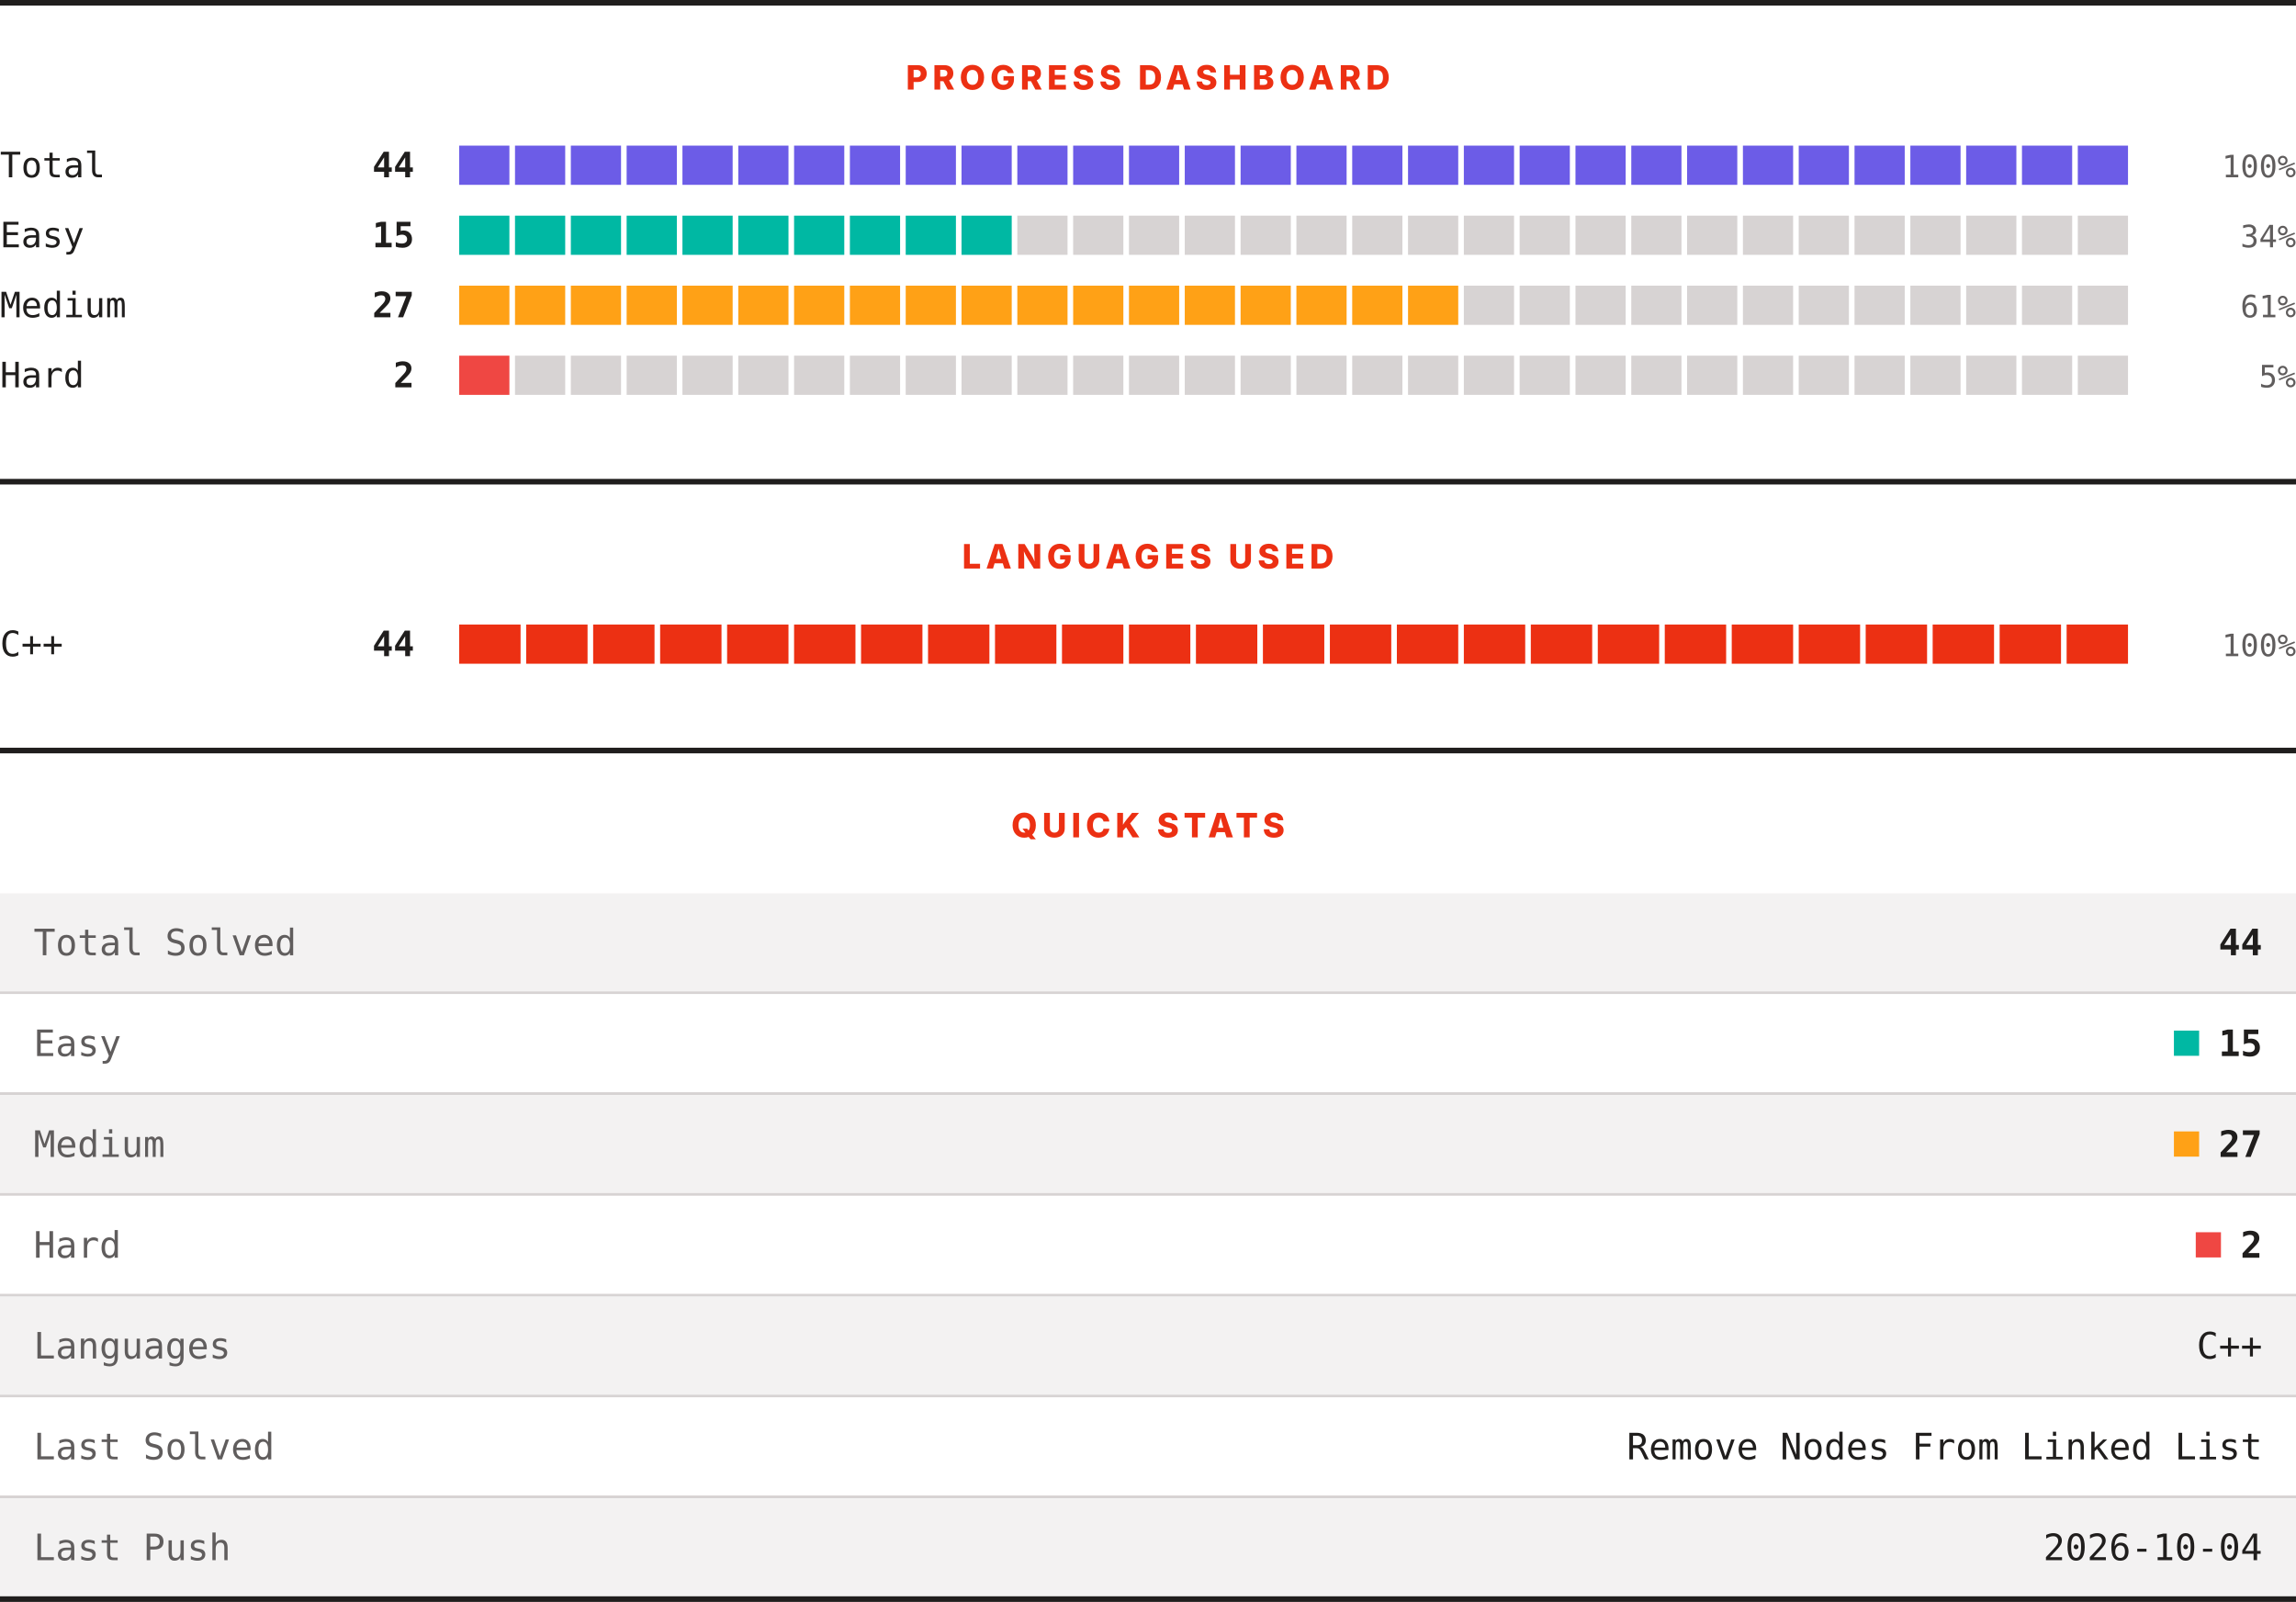
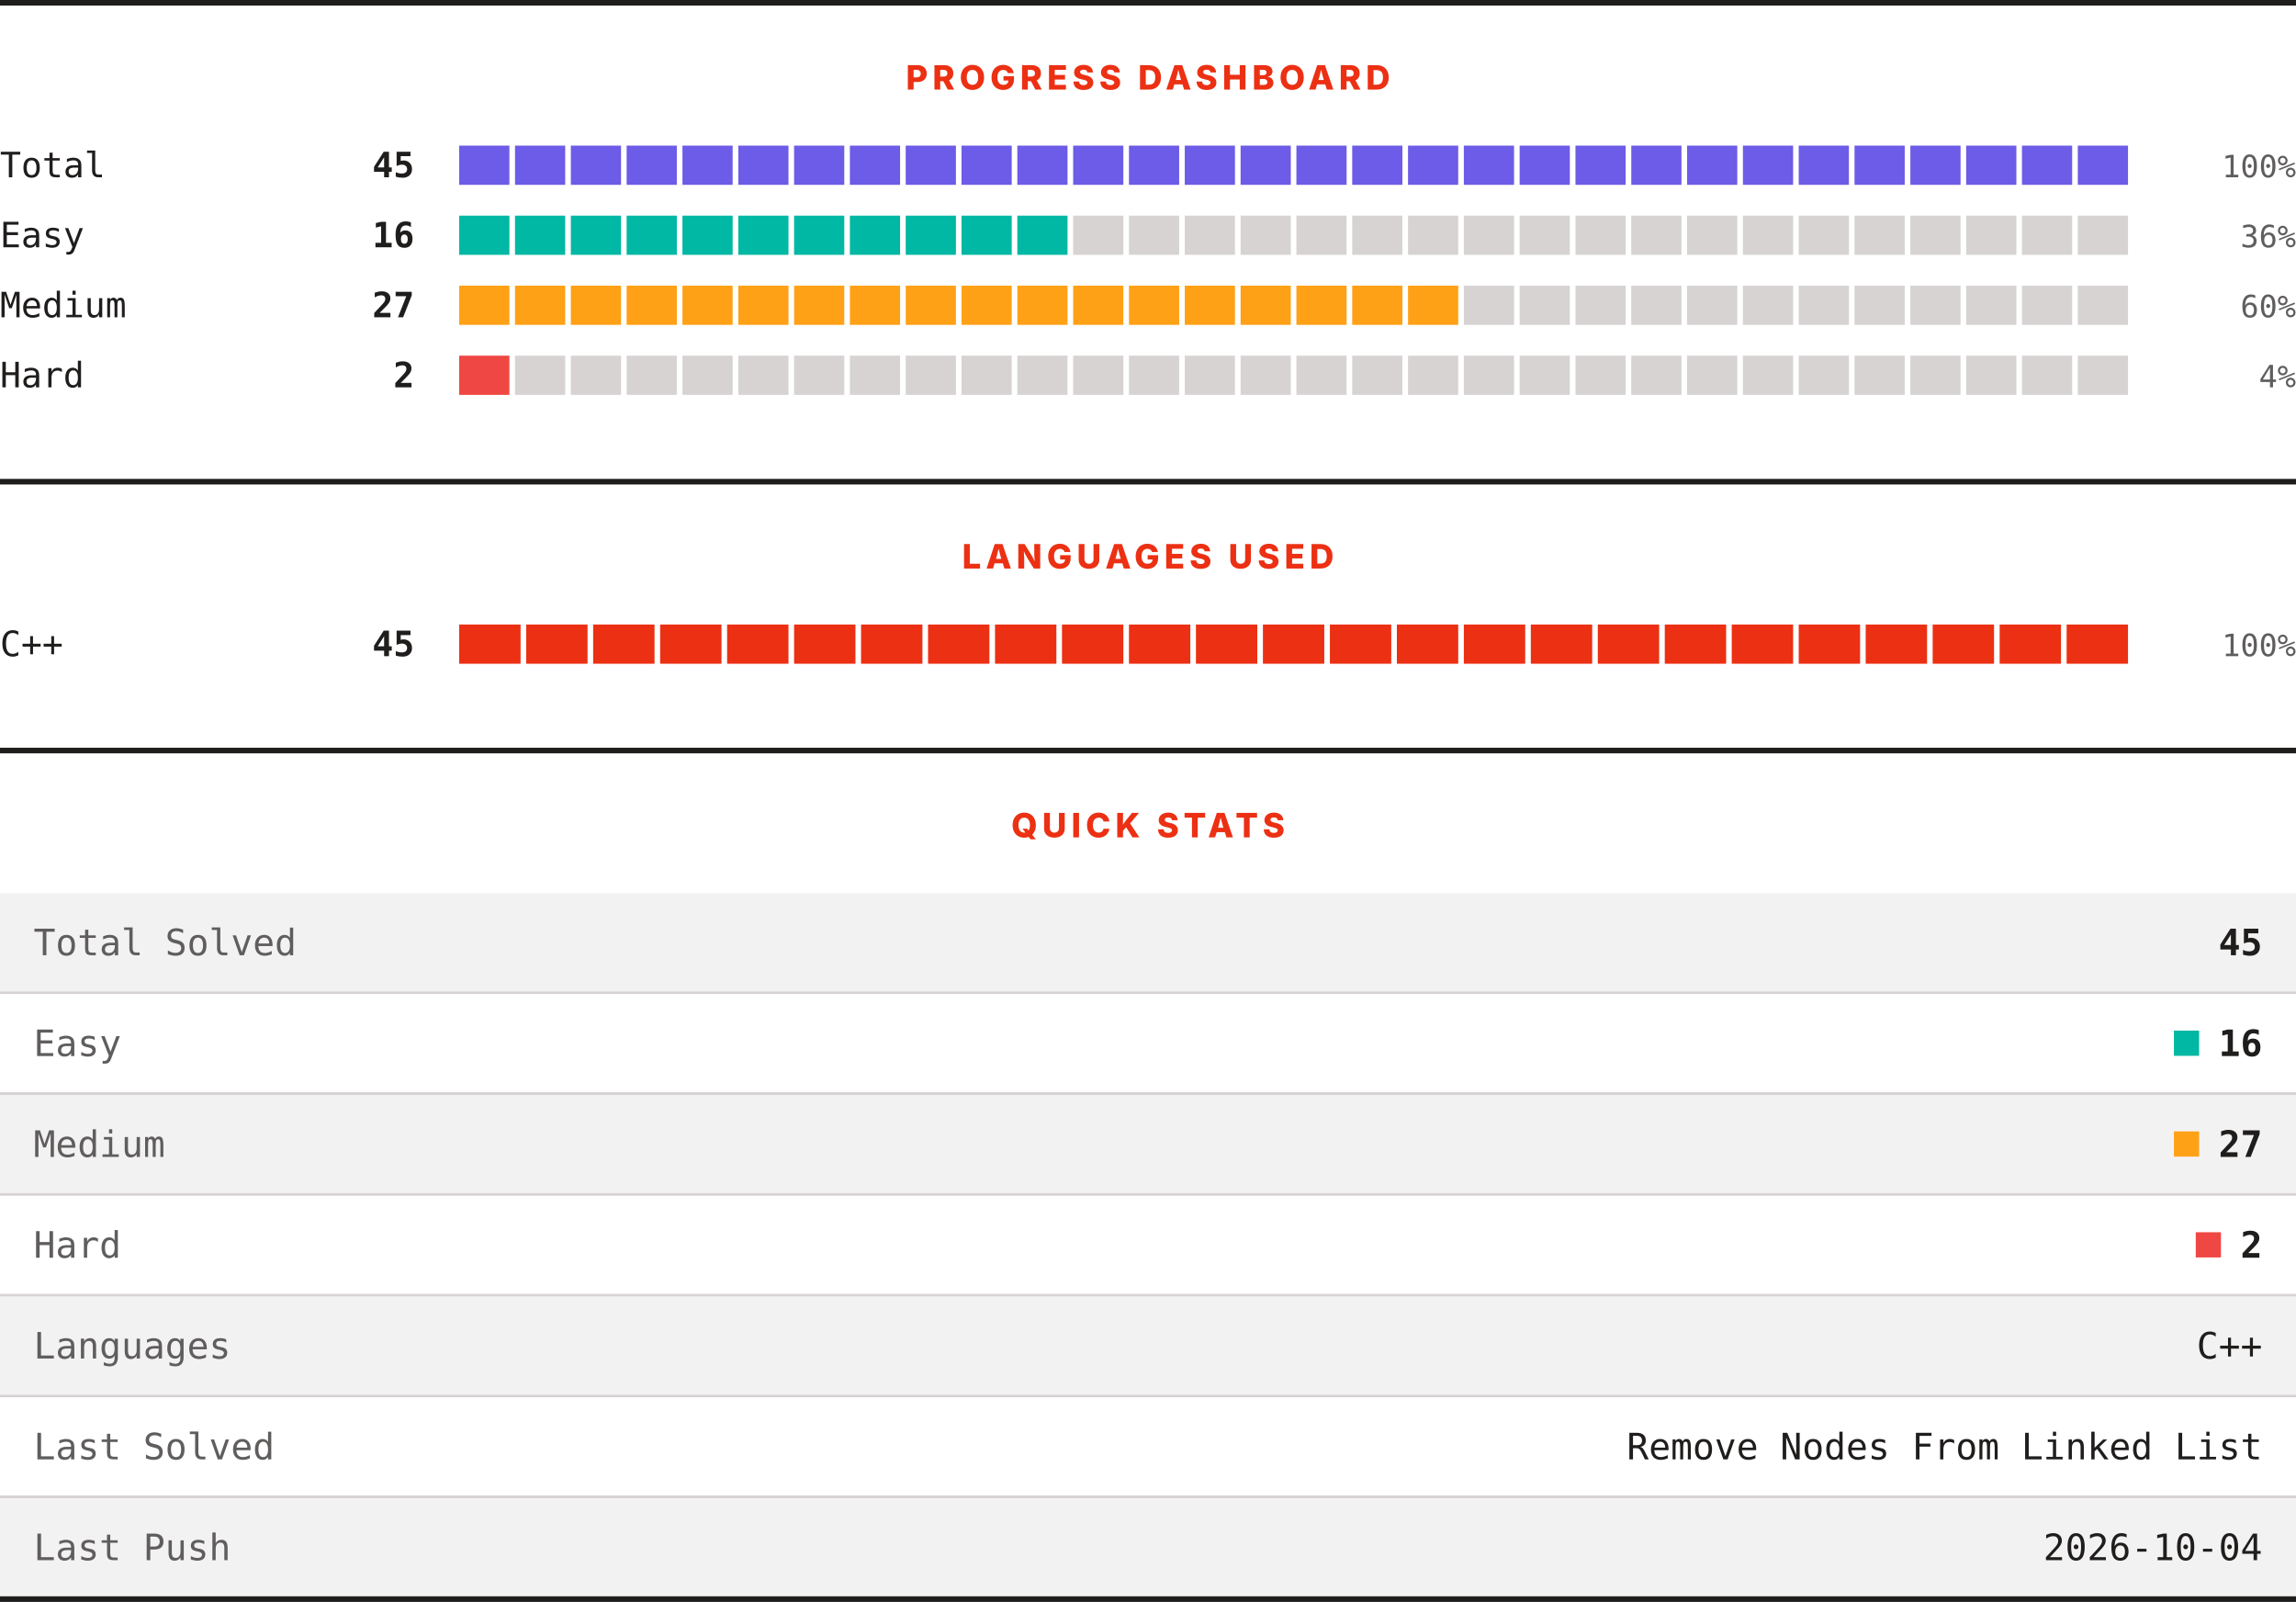
<svg xmlns="http://www.w3.org/2000/svg" width="820" height="572" viewBox="0 0 820 572" role="img" aria-label="LeetCode progress, languages and quick stats">
  <rect width="820" height="572" fill="#ffffff" />
  <rect x="0" y="0" width="820" height="2" fill="#201e1d" />
  <text x="410" y="32" text-anchor="middle" font-family="Archivo, system-ui, -apple-system, Segoe UI, sans-serif" font-size="12" font-weight="800" letter-spacing="1.68" fill="#ec3013">PROGRESS DASHBOARD</text>
  <text x="0" y="63.3" font-family="ui-monospace, SFMono-Regular, Menlo, Consolas, monospace" font-size="12.5" fill="#201e1d">Total</text>
-   <text x="148" y="63.3" text-anchor="end" font-family="ui-monospace, SFMono-Regular, Menlo, Consolas, monospace" font-size="12.5" font-weight="700" fill="#201e1d">44</text>
+   <text x="148" y="63.3" text-anchor="end" font-family="ui-monospace, SFMono-Regular, Menlo, Consolas, monospace" font-size="12.5" font-weight="700" fill="#201e1d">45</text>
  <rect x="164.00" y="52" width="17.93" height="14" fill="#6c5ce7" />
  <rect x="183.93" y="52" width="17.93" height="14" fill="#6c5ce7" />
  <rect x="203.87" y="52" width="17.93" height="14" fill="#6c5ce7" />
  <rect x="223.80" y="52" width="17.93" height="14" fill="#6c5ce7" />
  <rect x="243.73" y="52" width="17.93" height="14" fill="#6c5ce7" />
  <rect x="263.67" y="52" width="17.93" height="14" fill="#6c5ce7" />
  <rect x="283.60" y="52" width="17.93" height="14" fill="#6c5ce7" />
  <rect x="303.53" y="52" width="17.93" height="14" fill="#6c5ce7" />
  <rect x="323.47" y="52" width="17.93" height="14" fill="#6c5ce7" />
  <rect x="343.40" y="52" width="17.93" height="14" fill="#6c5ce7" />
  <rect x="363.33" y="52" width="17.93" height="14" fill="#6c5ce7" />
  <rect x="383.27" y="52" width="17.93" height="14" fill="#6c5ce7" />
  <rect x="403.20" y="52" width="17.93" height="14" fill="#6c5ce7" />
  <rect x="423.13" y="52" width="17.93" height="14" fill="#6c5ce7" />
  <rect x="443.07" y="52" width="17.93" height="14" fill="#6c5ce7" />
  <rect x="463.00" y="52" width="17.93" height="14" fill="#6c5ce7" />
  <rect x="482.93" y="52" width="17.93" height="14" fill="#6c5ce7" />
  <rect x="502.87" y="52" width="17.93" height="14" fill="#6c5ce7" />
  <rect x="522.80" y="52" width="17.93" height="14" fill="#6c5ce7" />
  <rect x="542.73" y="52" width="17.93" height="14" fill="#6c5ce7" />
  <rect x="562.67" y="52" width="17.93" height="14" fill="#6c5ce7" />
  <rect x="582.60" y="52" width="17.93" height="14" fill="#6c5ce7" />
  <rect x="602.53" y="52" width="17.93" height="14" fill="#6c5ce7" />
  <rect x="622.47" y="52" width="17.93" height="14" fill="#6c5ce7" />
  <rect x="642.40" y="52" width="17.93" height="14" fill="#6c5ce7" />
  <rect x="662.33" y="52" width="17.93" height="14" fill="#6c5ce7" />
  <rect x="682.27" y="52" width="17.93" height="14" fill="#6c5ce7" />
  <rect x="702.20" y="52" width="17.93" height="14" fill="#6c5ce7" />
  <rect x="722.13" y="52" width="17.93" height="14" fill="#6c5ce7" />
  <rect x="742.07" y="52" width="17.93" height="14" fill="#6c5ce7" />
  <text x="820" y="63.3" text-anchor="end" font-family="ui-monospace, SFMono-Regular, Menlo, Consolas, monospace" font-size="11" fill="#605d5d">100%</text>
  <text x="0" y="88.3" font-family="ui-monospace, SFMono-Regular, Menlo, Consolas, monospace" font-size="12.5" fill="#201e1d">Easy</text>
-   <text x="148" y="88.3" text-anchor="end" font-family="ui-monospace, SFMono-Regular, Menlo, Consolas, monospace" font-size="12.5" font-weight="700" fill="#201e1d">15</text>
+   <text x="148" y="88.3" text-anchor="end" font-family="ui-monospace, SFMono-Regular, Menlo, Consolas, monospace" font-size="12.5" font-weight="700" fill="#201e1d">16</text>
  <rect x="164.00" y="77" width="17.93" height="14" fill="#00b8a3" />
  <rect x="183.93" y="77" width="17.93" height="14" fill="#00b8a3" />
  <rect x="203.87" y="77" width="17.93" height="14" fill="#00b8a3" />
  <rect x="223.80" y="77" width="17.93" height="14" fill="#00b8a3" />
  <rect x="243.73" y="77" width="17.93" height="14" fill="#00b8a3" />
  <rect x="263.67" y="77" width="17.93" height="14" fill="#00b8a3" />
  <rect x="283.60" y="77" width="17.93" height="14" fill="#00b8a3" />
  <rect x="303.53" y="77" width="17.93" height="14" fill="#00b8a3" />
  <rect x="323.47" y="77" width="17.93" height="14" fill="#00b8a3" />
  <rect x="343.40" y="77" width="17.93" height="14" fill="#00b8a3" />
-   <rect x="363.33" y="77" width="17.93" height="14" fill="#d7d3d3" />
+   <rect x="363.33" y="77" width="17.93" height="14" fill="#00b8a3" />
  <rect x="383.27" y="77" width="17.93" height="14" fill="#d7d3d3" />
  <rect x="403.20" y="77" width="17.93" height="14" fill="#d7d3d3" />
  <rect x="423.13" y="77" width="17.93" height="14" fill="#d7d3d3" />
  <rect x="443.07" y="77" width="17.93" height="14" fill="#d7d3d3" />
  <rect x="463.00" y="77" width="17.93" height="14" fill="#d7d3d3" />
  <rect x="482.93" y="77" width="17.93" height="14" fill="#d7d3d3" />
  <rect x="502.87" y="77" width="17.93" height="14" fill="#d7d3d3" />
  <rect x="522.80" y="77" width="17.93" height="14" fill="#d7d3d3" />
  <rect x="542.73" y="77" width="17.93" height="14" fill="#d7d3d3" />
  <rect x="562.67" y="77" width="17.93" height="14" fill="#d7d3d3" />
  <rect x="582.60" y="77" width="17.93" height="14" fill="#d7d3d3" />
  <rect x="602.53" y="77" width="17.93" height="14" fill="#d7d3d3" />
  <rect x="622.47" y="77" width="17.93" height="14" fill="#d7d3d3" />
  <rect x="642.40" y="77" width="17.93" height="14" fill="#d7d3d3" />
  <rect x="662.33" y="77" width="17.93" height="14" fill="#d7d3d3" />
  <rect x="682.27" y="77" width="17.93" height="14" fill="#d7d3d3" />
  <rect x="702.20" y="77" width="17.93" height="14" fill="#d7d3d3" />
  <rect x="722.13" y="77" width="17.93" height="14" fill="#d7d3d3" />
  <rect x="742.07" y="77" width="17.93" height="14" fill="#d7d3d3" />
-   <text x="820" y="88.3" text-anchor="end" font-family="ui-monospace, SFMono-Regular, Menlo, Consolas, monospace" font-size="11" fill="#605d5d">34%</text>
+   <text x="820" y="88.3" text-anchor="end" font-family="ui-monospace, SFMono-Regular, Menlo, Consolas, monospace" font-size="11" fill="#605d5d">36%</text>
  <text x="0" y="113.3" font-family="ui-monospace, SFMono-Regular, Menlo, Consolas, monospace" font-size="12.5" fill="#201e1d">Medium</text>
  <text x="148" y="113.3" text-anchor="end" font-family="ui-monospace, SFMono-Regular, Menlo, Consolas, monospace" font-size="12.5" font-weight="700" fill="#201e1d">27</text>
  <rect x="164.00" y="102" width="17.93" height="14" fill="#ffa116" />
  <rect x="183.93" y="102" width="17.93" height="14" fill="#ffa116" />
  <rect x="203.87" y="102" width="17.93" height="14" fill="#ffa116" />
  <rect x="223.80" y="102" width="17.93" height="14" fill="#ffa116" />
  <rect x="243.73" y="102" width="17.93" height="14" fill="#ffa116" />
  <rect x="263.67" y="102" width="17.93" height="14" fill="#ffa116" />
  <rect x="283.60" y="102" width="17.93" height="14" fill="#ffa116" />
  <rect x="303.53" y="102" width="17.93" height="14" fill="#ffa116" />
  <rect x="323.47" y="102" width="17.93" height="14" fill="#ffa116" />
  <rect x="343.40" y="102" width="17.93" height="14" fill="#ffa116" />
  <rect x="363.33" y="102" width="17.93" height="14" fill="#ffa116" />
  <rect x="383.27" y="102" width="17.93" height="14" fill="#ffa116" />
  <rect x="403.20" y="102" width="17.93" height="14" fill="#ffa116" />
  <rect x="423.13" y="102" width="17.93" height="14" fill="#ffa116" />
  <rect x="443.07" y="102" width="17.93" height="14" fill="#ffa116" />
  <rect x="463.00" y="102" width="17.93" height="14" fill="#ffa116" />
  <rect x="482.93" y="102" width="17.93" height="14" fill="#ffa116" />
  <rect x="502.87" y="102" width="17.93" height="14" fill="#ffa116" />
  <rect x="522.80" y="102" width="17.93" height="14" fill="#d7d3d3" />
  <rect x="542.73" y="102" width="17.93" height="14" fill="#d7d3d3" />
  <rect x="562.67" y="102" width="17.93" height="14" fill="#d7d3d3" />
  <rect x="582.60" y="102" width="17.93" height="14" fill="#d7d3d3" />
  <rect x="602.53" y="102" width="17.93" height="14" fill="#d7d3d3" />
  <rect x="622.47" y="102" width="17.93" height="14" fill="#d7d3d3" />
  <rect x="642.40" y="102" width="17.93" height="14" fill="#d7d3d3" />
  <rect x="662.33" y="102" width="17.93" height="14" fill="#d7d3d3" />
  <rect x="682.27" y="102" width="17.93" height="14" fill="#d7d3d3" />
  <rect x="702.20" y="102" width="17.93" height="14" fill="#d7d3d3" />
  <rect x="722.13" y="102" width="17.93" height="14" fill="#d7d3d3" />
  <rect x="742.07" y="102" width="17.93" height="14" fill="#d7d3d3" />
-   <text x="820" y="113.3" text-anchor="end" font-family="ui-monospace, SFMono-Regular, Menlo, Consolas, monospace" font-size="11" fill="#605d5d">61%</text>
+   <text x="820" y="113.3" text-anchor="end" font-family="ui-monospace, SFMono-Regular, Menlo, Consolas, monospace" font-size="11" fill="#605d5d">60%</text>
  <text x="0" y="138.3" font-family="ui-monospace, SFMono-Regular, Menlo, Consolas, monospace" font-size="12.5" fill="#201e1d">Hard</text>
  <text x="148" y="138.3" text-anchor="end" font-family="ui-monospace, SFMono-Regular, Menlo, Consolas, monospace" font-size="12.5" font-weight="700" fill="#201e1d">2</text>
  <rect x="164.00" y="127" width="17.93" height="14" fill="#ef4743" />
  <rect x="183.93" y="127" width="17.93" height="14" fill="#d7d3d3" />
  <rect x="203.87" y="127" width="17.93" height="14" fill="#d7d3d3" />
  <rect x="223.80" y="127" width="17.93" height="14" fill="#d7d3d3" />
  <rect x="243.73" y="127" width="17.93" height="14" fill="#d7d3d3" />
  <rect x="263.67" y="127" width="17.93" height="14" fill="#d7d3d3" />
  <rect x="283.60" y="127" width="17.93" height="14" fill="#d7d3d3" />
  <rect x="303.53" y="127" width="17.93" height="14" fill="#d7d3d3" />
  <rect x="323.47" y="127" width="17.93" height="14" fill="#d7d3d3" />
  <rect x="343.40" y="127" width="17.93" height="14" fill="#d7d3d3" />
  <rect x="363.33" y="127" width="17.93" height="14" fill="#d7d3d3" />
  <rect x="383.27" y="127" width="17.93" height="14" fill="#d7d3d3" />
  <rect x="403.20" y="127" width="17.93" height="14" fill="#d7d3d3" />
  <rect x="423.13" y="127" width="17.93" height="14" fill="#d7d3d3" />
  <rect x="443.07" y="127" width="17.93" height="14" fill="#d7d3d3" />
  <rect x="463.00" y="127" width="17.93" height="14" fill="#d7d3d3" />
  <rect x="482.93" y="127" width="17.93" height="14" fill="#d7d3d3" />
  <rect x="502.87" y="127" width="17.93" height="14" fill="#d7d3d3" />
  <rect x="522.80" y="127" width="17.93" height="14" fill="#d7d3d3" />
  <rect x="542.73" y="127" width="17.93" height="14" fill="#d7d3d3" />
  <rect x="562.67" y="127" width="17.93" height="14" fill="#d7d3d3" />
  <rect x="582.60" y="127" width="17.93" height="14" fill="#d7d3d3" />
  <rect x="602.53" y="127" width="17.93" height="14" fill="#d7d3d3" />
  <rect x="622.47" y="127" width="17.93" height="14" fill="#d7d3d3" />
  <rect x="642.40" y="127" width="17.93" height="14" fill="#d7d3d3" />
  <rect x="662.33" y="127" width="17.93" height="14" fill="#d7d3d3" />
  <rect x="682.27" y="127" width="17.93" height="14" fill="#d7d3d3" />
  <rect x="702.20" y="127" width="17.93" height="14" fill="#d7d3d3" />
  <rect x="722.13" y="127" width="17.93" height="14" fill="#d7d3d3" />
  <rect x="742.07" y="127" width="17.93" height="14" fill="#d7d3d3" />
-   <text x="820" y="138.3" text-anchor="end" font-family="ui-monospace, SFMono-Regular, Menlo, Consolas, monospace" font-size="11" fill="#605d5d">5%</text>
+   <text x="820" y="138.3" text-anchor="end" font-family="ui-monospace, SFMono-Regular, Menlo, Consolas, monospace" font-size="11" fill="#605d5d">4%</text>
  <rect x="0" y="171" width="820" height="2" fill="#201e1d" />
  <text x="410" y="203" text-anchor="middle" font-family="Archivo, system-ui, -apple-system, Segoe UI, sans-serif" font-size="12" font-weight="800" letter-spacing="1.68" fill="#ec3013">LANGUAGES USED</text>
  <text x="0" y="234.3" font-family="ui-monospace, SFMono-Regular, Menlo, Consolas, monospace" font-size="12.5" fill="#201e1d">C++</text>
-   <text x="148" y="234.3" text-anchor="end" font-family="ui-monospace, SFMono-Regular, Menlo, Consolas, monospace" font-size="12.5" font-weight="700" fill="#201e1d">44</text>
+   <text x="148" y="234.3" text-anchor="end" font-family="ui-monospace, SFMono-Regular, Menlo, Consolas, monospace" font-size="12.5" font-weight="700" fill="#201e1d">45</text>
  <rect x="164.00" y="223" width="21.92" height="14" fill="#ec3013" />
  <rect x="187.92" y="223" width="21.92" height="14" fill="#ec3013" />
  <rect x="211.84" y="223" width="21.92" height="14" fill="#ec3013" />
  <rect x="235.76" y="223" width="21.92" height="14" fill="#ec3013" />
  <rect x="259.68" y="223" width="21.92" height="14" fill="#ec3013" />
  <rect x="283.60" y="223" width="21.92" height="14" fill="#ec3013" />
  <rect x="307.52" y="223" width="21.92" height="14" fill="#ec3013" />
  <rect x="331.44" y="223" width="21.92" height="14" fill="#ec3013" />
  <rect x="355.36" y="223" width="21.92" height="14" fill="#ec3013" />
  <rect x="379.28" y="223" width="21.92" height="14" fill="#ec3013" />
  <rect x="403.20" y="223" width="21.92" height="14" fill="#ec3013" />
  <rect x="427.12" y="223" width="21.92" height="14" fill="#ec3013" />
  <rect x="451.04" y="223" width="21.92" height="14" fill="#ec3013" />
  <rect x="474.96" y="223" width="21.92" height="14" fill="#ec3013" />
  <rect x="498.88" y="223" width="21.92" height="14" fill="#ec3013" />
  <rect x="522.80" y="223" width="21.92" height="14" fill="#ec3013" />
  <rect x="546.72" y="223" width="21.92" height="14" fill="#ec3013" />
  <rect x="570.64" y="223" width="21.92" height="14" fill="#ec3013" />
  <rect x="594.56" y="223" width="21.92" height="14" fill="#ec3013" />
  <rect x="618.48" y="223" width="21.92" height="14" fill="#ec3013" />
  <rect x="642.40" y="223" width="21.92" height="14" fill="#ec3013" />
  <rect x="666.32" y="223" width="21.92" height="14" fill="#ec3013" />
  <rect x="690.24" y="223" width="21.92" height="14" fill="#ec3013" />
  <rect x="714.16" y="223" width="21.92" height="14" fill="#ec3013" />
  <rect x="738.08" y="223" width="21.92" height="14" fill="#ec3013" />
  <text x="820" y="234.3" text-anchor="end" font-family="ui-monospace, SFMono-Regular, Menlo, Consolas, monospace" font-size="11" fill="#605d5d">100%</text>
  <rect x="0" y="267" width="820" height="2" fill="#201e1d" />
  <text x="410" y="299" text-anchor="middle" font-family="Archivo, system-ui, -apple-system, Segoe UI, sans-serif" font-size="12" font-weight="800" letter-spacing="1.68" fill="#ec3013">QUICK STATS</text>
  <rect x="0" y="319" width="820" height="35" fill="#f3f2f2" />
  <text x="12" y="341.1" font-family="ui-monospace, SFMono-Regular, Menlo, Consolas, monospace" font-size="13" fill="#605d5d">Total Solved</text>
-   <text x="808" y="341.1" text-anchor="end" font-family="ui-monospace, SFMono-Regular, Menlo, Consolas, monospace" font-size="13" font-weight="700" fill="#201e1d">44</text>
+   <text x="808" y="341.1" text-anchor="end" font-family="ui-monospace, SFMono-Regular, Menlo, Consolas, monospace" font-size="13" font-weight="700" fill="#201e1d">45</text>
  <rect x="0" y="354" width="820" height="1" fill="#d7d3d3" />
  <rect x="0" y="355" width="820" height="35" fill="#ffffff" />
  <text x="12" y="377.1" font-family="ui-monospace, SFMono-Regular, Menlo, Consolas, monospace" font-size="13" fill="#605d5d">Easy</text>
  <rect x="776.4" y="368" width="9" height="9" fill="#00b8a3" />
-   <text x="808" y="377.1" text-anchor="end" font-family="ui-monospace, SFMono-Regular, Menlo, Consolas, monospace" font-size="13" font-weight="700" fill="#201e1d">15</text>
+   <text x="808" y="377.1" text-anchor="end" font-family="ui-monospace, SFMono-Regular, Menlo, Consolas, monospace" font-size="13" font-weight="700" fill="#201e1d">16</text>
  <rect x="0" y="390" width="820" height="1" fill="#d7d3d3" />
  <rect x="0" y="391" width="820" height="35" fill="#f3f2f2" />
  <text x="12" y="413.1" font-family="ui-monospace, SFMono-Regular, Menlo, Consolas, monospace" font-size="13" fill="#605d5d">Medium</text>
  <rect x="776.4" y="404" width="9" height="9" fill="#ffa116" />
  <text x="808" y="413.1" text-anchor="end" font-family="ui-monospace, SFMono-Regular, Menlo, Consolas, monospace" font-size="13" font-weight="700" fill="#201e1d">27</text>
  <rect x="0" y="426" width="820" height="1" fill="#d7d3d3" />
  <rect x="0" y="427" width="820" height="35" fill="#ffffff" />
  <text x="12" y="449.1" font-family="ui-monospace, SFMono-Regular, Menlo, Consolas, monospace" font-size="13" fill="#605d5d">Hard</text>
  <rect x="784.2" y="440" width="9" height="9" fill="#ef4743" />
  <text x="808" y="449.1" text-anchor="end" font-family="ui-monospace, SFMono-Regular, Menlo, Consolas, monospace" font-size="13" font-weight="700" fill="#201e1d">2</text>
  <rect x="0" y="462" width="820" height="1" fill="#d7d3d3" />
  <rect x="0" y="463" width="820" height="35" fill="#f3f2f2" />
  <text x="12" y="485.1" font-family="ui-monospace, SFMono-Regular, Menlo, Consolas, monospace" font-size="13" fill="#605d5d">Languages</text>
  <text x="808" y="485.1" text-anchor="end" font-family="ui-monospace, SFMono-Regular, Menlo, Consolas, monospace" font-size="13" fill="#201e1d">C++</text>
  <rect x="0" y="498" width="820" height="1" fill="#d7d3d3" />
  <rect x="0" y="499" width="820" height="35" fill="#ffffff" />
  <text x="12" y="521.1" font-family="ui-monospace, SFMono-Regular, Menlo, Consolas, monospace" font-size="13" fill="#605d5d">Last Solved</text>
  <text x="808" y="521.1" text-anchor="end" font-family="ui-monospace, SFMono-Regular, Menlo, Consolas, monospace" font-size="13" fill="#201e1d">Remove Nodes From Linked List</text>
  <rect x="0" y="534" width="820" height="1" fill="#d7d3d3" />
  <rect x="0" y="535" width="820" height="35" fill="#f3f2f2" />
  <text x="12" y="557.1" font-family="ui-monospace, SFMono-Regular, Menlo, Consolas, monospace" font-size="13" fill="#605d5d">Last Push</text>
  <text x="808" y="557.1" text-anchor="end" font-family="ui-monospace, SFMono-Regular, Menlo, Consolas, monospace" font-size="13" fill="#201e1d">2026-10-04</text>
  <rect x="0" y="570" width="820" height="2" fill="#201e1d" />
</svg>
